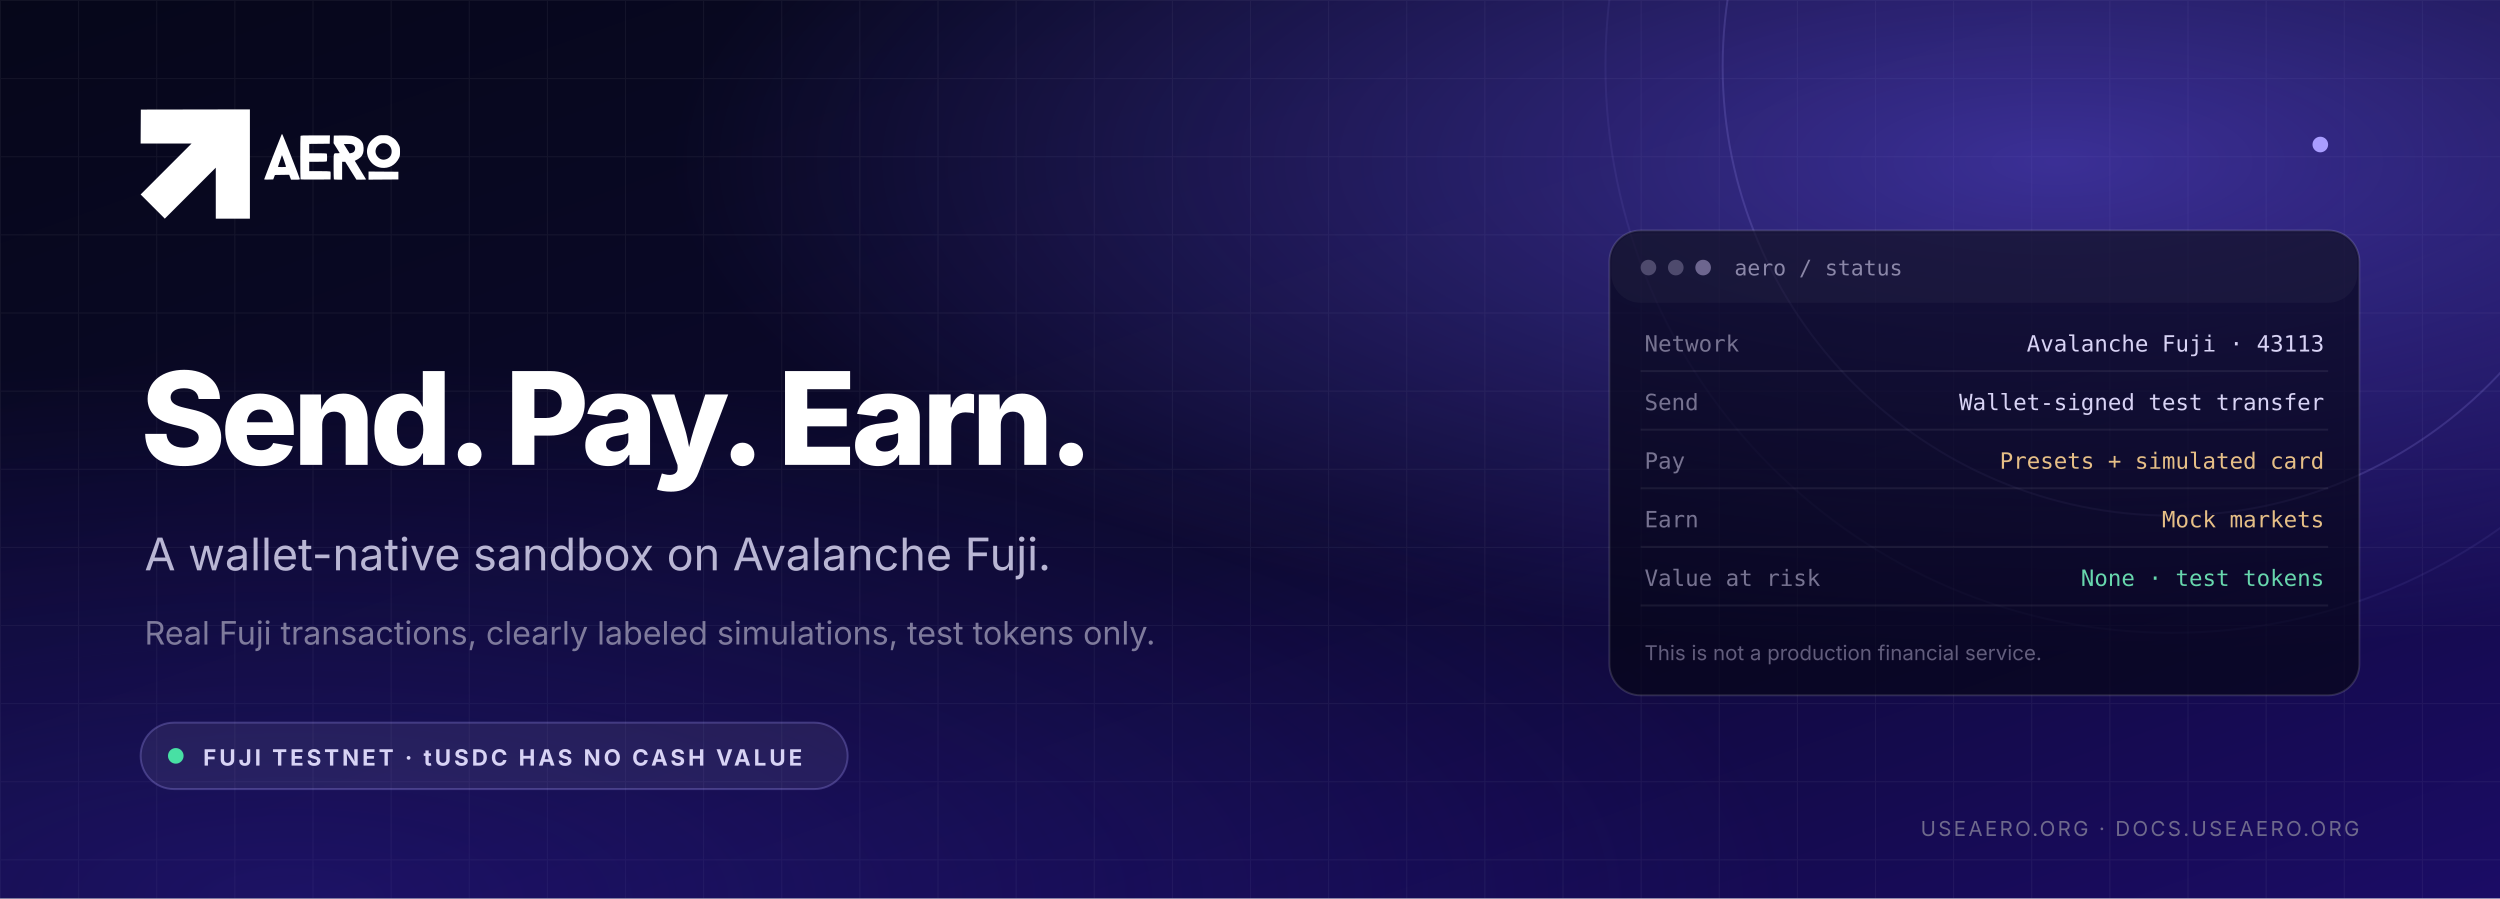
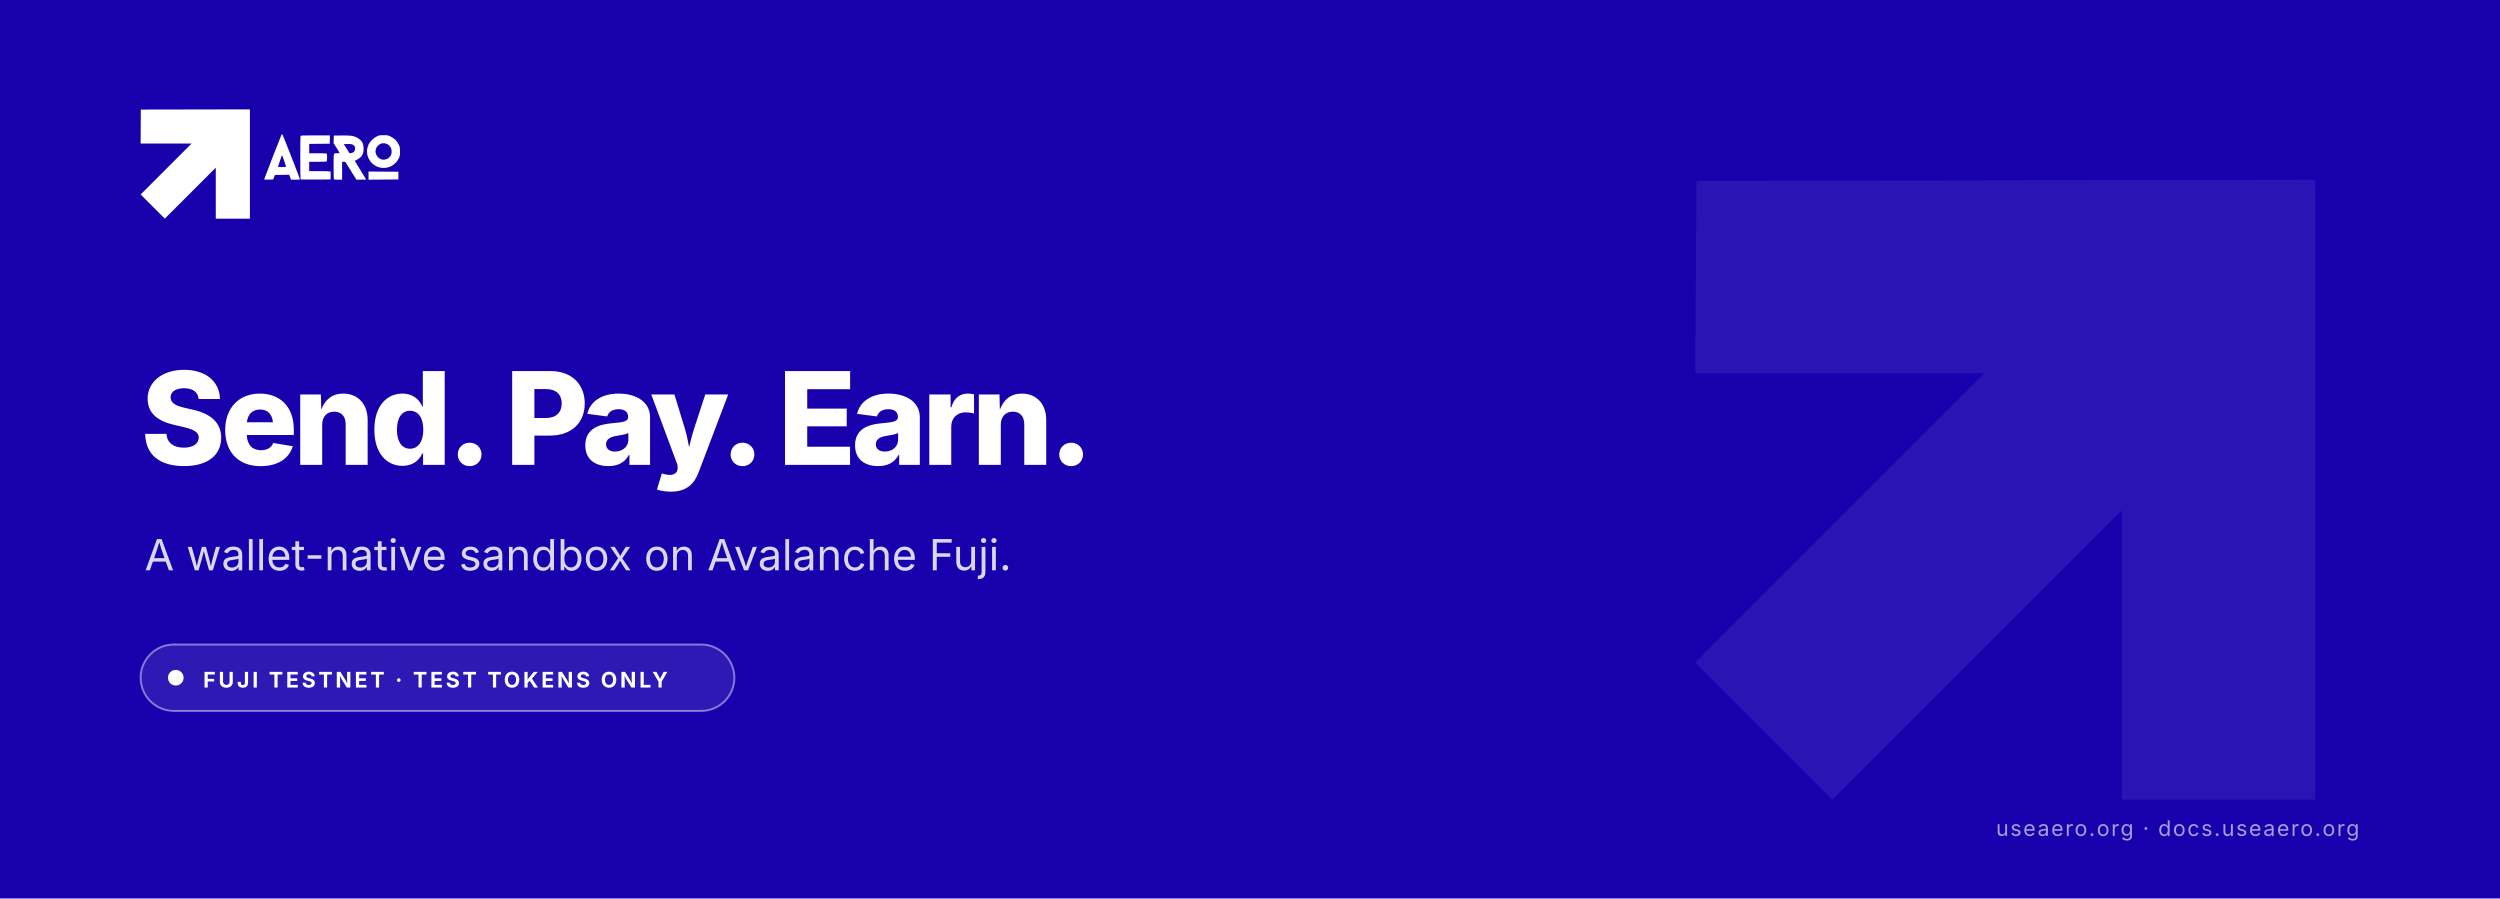
<svg xmlns="http://www.w3.org/2000/svg" viewBox="0 0 1280 460" width="1280" height="460" role="img" aria-labelledby="heroTitle heroDesc">
-   <defs>
-     <linearGradient id="bg" x1="0" y1="0" x2="1" y2="1">
-       <stop offset="0" stop-color="#06071a" />
-       <stop offset="0.55" stop-color="#0c092e" />
-       <stop offset="1" stop-color="#1b0c66" />
-     </linearGradient>
-     <radialGradient id="glowA" cx="0.82" cy="0.18" r="0.55">
-       <stop offset="0" stop-color="#6a55ff" stop-opacity="0.5" />
-       <stop offset="1" stop-color="#6a55ff" stop-opacity="0" />
-     </radialGradient>
-     <radialGradient id="glowB" cx="0.12" cy="1" r="0.6">
-       <stop offset="0" stop-color="#3b23c9" stop-opacity="0.35" />
-       <stop offset="1" stop-color="#3b23c9" stop-opacity="0" />
-     </radialGradient>
-     <pattern id="grid" width="40" height="40" patternUnits="userSpaceOnUse">
-       <path d="M40 0H0V40" fill="none" stroke="#ffffff" stroke-opacity="0.05" stroke-width="1" />
-     </pattern>
-   </defs>
-   <g>
-     <rect width="1280" height="460" fill="url(#bg)" />
-     <rect width="1280" height="460" fill="url(#grid)" />
-     <rect width="1280" height="460" fill="url(#glowA)" />
-     <rect width="1280" height="460" fill="url(#glowB)" />
-     <circle cx="1112" cy="34" r="230" fill="none" stroke="#a99dff" stroke-opacity="0.18" />
-     <circle cx="1112" cy="34" r="290" fill="none" stroke="#a99dff" stroke-opacity="0.08" />
-     <circle cx="1188" cy="74" r="4" fill="#a99dff" />
-     <g transform="translate(72 56) scale(0.208)" fill="#ffffff">
-       <path fill-rule="evenodd" d="M29.75 239.25 L0.00 209.51 L62.75 146.75 L125.49 84.00 L62.74 84.00 L-0.02 84.00 L0.24 42.25 L0.50 0.50 L134.75 0.25 L269.00 -0.01 L269.00 134.50 L269.00 269.00 L227.00 269.00 L185.00 269.00 L185.00 206.25 L185.00 143.51 L122.25 206.25 L59.49 269.00 L29.75 239.25 Z M304.00 172.40 C304.00 171.15 346.29 62.51 347.15 61.55 C347.68 60.95 348.38 60.98 349.02 61.62 C350.10 62.70 390.92 166.96 391.74 170.75 C392.23 172.98 392.12 173.00 381.17 173.00 L370.11 173.00 L367.91 166.98 L365.72 160.96 L348.16 161.23 L330.60 161.50 L328.50 167.00 L326.40 172.50 L315.20 172.78 C309.04 172.94 304.00 172.77 304.00 172.40 Z M393.68 172.35 C392.84 171.50 392.77 67.77 393.61 65.58 C394.14 64.18 398.30 64.00 430.14 64.00 L466.07 64.00 L465.78 74.25 L465.50 84.50 L440.25 84.77 L415.00 85.03 L415.00 96.52 L415.00 108.00 L435.42 108.00 C446.65 108.00 456.55 108.27 457.42 108.61 C458.70 109.10 459.00 110.95 459.00 118.50 C459.00 126.05 458.70 127.90 457.42 128.39 C456.55 128.73 446.65 129.00 435.42 129.00 L415.00 129.00 L415.00 140.50 L415.00 152.00 L440.25 152.02 C454.14 152.02 466.08 152.40 466.79 152.85 C467.73 153.44 468.00 156.22 467.79 163.08 L467.50 172.50 L430.93 172.76 C410.81 172.91 394.05 172.72 393.68 172.35 Z M475.67 172.33 C475.30 171.97 475.00 157.61 475.00 140.44 C475.00 105.03 474.17 108.00 484.08 108.00 C487.34 108.00 490.00 107.76 490.00 107.47 C490.00 107.18 486.61 101.60 482.46 95.07 L474.92 83.19 L475.21 73.85 L475.50 64.50 L494.00 64.21 C504.35 64.05 515.36 64.40 519.00 65.02 C531.55 67.14 541.61 73.59 546.26 82.50 C549.16 88.06 549.84 100.96 547.59 107.74 C544.81 116.11 540.00 120.56 527.18 126.65 C527.01 126.73 533.20 136.92 540.93 149.29 C548.67 161.65 555.00 172.05 555.00 172.39 C555.00 172.72 549.63 173.00 543.06 173.00 L531.13 173.00 L517.39 151.00 L503.65 129.00 L499.82 129.00 L496.00 129.00 L496.00 151.00 L496.00 173.00 L486.17 173.00 C480.76 173.00 476.03 172.70 475.67 172.33 Z M561.00 163.00 L561.00 152.98 L597.75 153.24 L634.50 153.50 L634.50 163.00 L634.50 172.50 L597.75 172.76 L561.00 173.02 L561.00 163.00 Z M592.58 143.79 C570.38 140.93 554.01 119.11 557.74 97.34 C558.35 93.75 560.08 88.39 561.59 85.40 C565.09 78.49 573.80 70.19 581.50 66.44 C586.97 63.77 588.43 63.51 598.05 63.51 C608.23 63.50 608.85 63.63 616.23 67.27 C625.25 71.73 630.83 77.47 635.39 87.00 C638.26 93.00 638.50 94.31 638.50 104.00 C638.50 113.40 638.22 115.08 635.78 120.03 C627.42 137.06 610.90 146.15 592.58 143.79 Z M358.00 141.22 C358.00 140.80 355.80 133.93 353.11 125.97 C350.36 117.82 347.97 112.16 347.63 113.00 C346.54 115.75 338.00 141.02 338.00 141.51 C338.00 141.78 342.50 142.00 348.00 142.00 C353.50 142.00 358.00 141.65 358.00 141.22 Z M605.11 122.46 C613.90 119.36 618.63 111.58 617.80 101.59 C616.45 85.37 597.55 77.55 585.44 88.19 C581.25 91.87 579.28 95.37 578.43 100.69 C577.09 109.10 582.34 118.43 590.49 122.14 C595.42 124.38 599.43 124.47 605.11 122.46 Z M523.65 105.49 C528.28 102.46 529.49 94.16 525.95 89.66 C523.16 86.11 518.05 84.81 508.33 85.19 L500.15 85.50 L507.26 96.85 L514.36 108.20 L517.78 107.65 C519.67 107.34 522.31 106.37 523.65 105.49 Z" />
-     </g>
-     <text x="72" y="238" fill="#ffffff" font-family="Inter, -apple-system, 'Segoe UI', Helvetica, Arial, sans-serif" font-size="66" font-weight="800" letter-spacing="-2.6">Send. Pay. Earn.</text>
-     <text x="74" y="292" fill="#b9b6d4" font-family="Inter, -apple-system, 'Segoe UI', Helvetica, Arial, sans-serif" font-size="23">A wallet-native sandbox on Avalanche Fuji.</text>
-     <text x="74" y="330" fill="#7f7b9c" font-family="Inter, -apple-system, 'Segoe UI', Helvetica, Arial, sans-serif" font-size="16.5">Real Fuji transactions, clearly labeled simulations, test tokens only.</text>
-     <g transform="translate(72 370)">
-       <rect width="362" height="34" rx="17" fill="#ffffff" fill-opacity="0.07" stroke="#a99dff" stroke-opacity="0.28" />
-       <circle cx="18" cy="17" r="4" fill="#48e0a4" />
-       <text x="32" y="22" fill="#d8d3f5" font-family="Inter, -apple-system, 'Segoe UI', Helvetica, Arial, sans-serif" font-size="11.5" font-weight="700" letter-spacing="1.5">FUJI TESTNET · tUSDC HAS NO CASH VALUE</text>
-     </g>
-     <g transform="translate(824 118)">
-       <rect width="384" height="238" rx="16" fill="#050514" fill-opacity="0.66" stroke="#ffffff" stroke-opacity="0.14" />
-       <rect x="1" y="1" width="382" height="36" rx="15" fill="#ffffff" fill-opacity="0.035" />
-       <circle cx="20" cy="19" r="4" fill="#4e4a6d" />
-       <circle cx="34" cy="19" r="4" fill="#4e4a6d" />
-       <circle cx="48" cy="19" r="4" fill="#6d668f" />
-       <text x="64" y="23" fill="#8b87a8" font-family="ui-monospace, 'Cascadia Code', Consolas, monospace" font-size="11">aero / status</text>
-       <g font-family="ui-monospace, 'Cascadia Code', Consolas, monospace" font-size="11.5">
-         <line x1="16" y1="72" x2="368" y2="72" stroke="#ffffff" stroke-opacity="0.07" />
-         <text x="18" y="62" fill="#777391">Network</text>
-         <text x="366" y="62" fill="#d8d3f5" text-anchor="end">Avalanche Fuji · 43113</text>
-         <line x1="16" y1="102" x2="368" y2="102" stroke="#ffffff" stroke-opacity="0.07" />
-         <text x="18" y="92" fill="#777391">Send</text>
-         <text x="366" y="92" fill="#d8d3f5" text-anchor="end">Wallet-signed test transfer</text>
-         <line x1="16" y1="132" x2="368" y2="132" stroke="#ffffff" stroke-opacity="0.07" />
-         <text x="18" y="122" fill="#777391">Pay</text>
-         <text x="366" y="122" fill="#e6bf86" text-anchor="end">Presets + simulated card</text>
-         <line x1="16" y1="162" x2="368" y2="162" stroke="#ffffff" stroke-opacity="0.07" />
-         <text x="18" y="152" fill="#777391">Earn</text>
-         <text x="366" y="152" fill="#e6bf86" text-anchor="end">Mock markets</text>
-         <line x1="16" y1="192" x2="368" y2="192" stroke="#ffffff" stroke-opacity="0.07" />
-         <text x="18" y="182" fill="#777391">Value at risk</text>
-         <text x="366" y="182" fill="#67d7ad" text-anchor="end">None · test tokens</text>
-       </g>
-       <text x="18" y="220" fill="#625d7c" font-family="Inter, -apple-system, 'Segoe UI', Helvetica, Arial, sans-serif" font-size="10.5">This is not a production financial service.</text>
-     </g>
-     <text x="1208" y="428" fill="#6f6a8c" text-anchor="end" font-family="Inter, -apple-system, 'Segoe UI', Helvetica, Arial, sans-serif" font-size="10.5" letter-spacing="1.2">USEAERO.ORG · DOCS.USEAERO.ORG</text>
+   <rect width="1280" height="460" fill="#1800AD" />
+   <path fill="#FFFFFF" fill-opacity="0.08" d="M29.75 239.25 L0.00 209.51 L62.75 146.75 L125.49 84.00 L62.74 84.00 L-0.02 84.00 L0.24 42.25 L0.50 0.50 L134.75 0.25 L269.00 -0.01 L269.00 134.50 L269.00 269.00 L227.00 269.00 L185.00 269.00 L185.00 206.25 L185.00 143.51 L122.25 206.25 L59.49 269.00 L29.75 239.25 Z" transform="translate(868 92) scale(1.18)" />
+   <g transform="translate(72 56) scale(0.208)" fill="#FFFFFF">
+     <path fill-rule="evenodd" d="M29.75 239.25 L0.00 209.51 L62.75 146.75 L125.49 84.00 L62.74 84.00 L-0.02 84.00 L0.24 42.25 L0.50 0.50 L134.75 0.25 L269.00 -0.01 L269.00 134.50 L269.00 269.00 L227.00 269.00 L185.00 269.00 L185.00 206.25 L185.00 143.51 L122.25 206.25 L59.49 269.00 L29.75 239.25 Z M304.00 172.40 C304.00 171.15 346.29 62.51 347.15 61.55 C347.68 60.95 348.38 60.98 349.02 61.62 C350.10 62.70 390.92 166.96 391.74 170.75 C392.23 172.98 392.12 173.00 381.17 173.00 L370.11 173.00 L367.91 166.98 L365.72 160.96 L348.16 161.23 L330.60 161.50 L328.50 167.00 L326.40 172.50 L315.20 172.78 C309.04 172.94 304.00 172.77 304.00 172.40 Z M393.68 172.35 C392.84 171.50 392.77 67.77 393.61 65.58 C394.14 64.18 398.30 64.00 430.14 64.00 L466.07 64.00 L465.78 74.25 L465.50 84.50 L440.25 84.77 L415.00 85.03 L415.00 96.52 L415.00 108.00 L435.42 108.00 C446.65 108.00 456.55 108.27 457.42 108.61 C458.70 109.10 459.00 110.95 459.00 118.50 C459.00 126.05 458.70 127.90 457.42 128.39 C456.55 128.73 446.65 129.00 435.42 129.00 L415.00 129.00 L415.00 140.50 L415.00 152.00 L440.25 152.02 C454.14 152.02 466.08 152.40 466.79 152.85 C467.73 153.44 468.00 156.22 467.79 163.08 L467.50 172.50 L430.93 172.76 C410.81 172.91 394.05 172.72 393.68 172.35 Z M475.67 172.33 C475.30 171.97 475.00 157.61 475.00 140.44 C475.00 105.03 474.17 108.00 484.08 108.00 C487.34 108.00 490.00 107.76 490.00 107.47 C490.00 107.18 486.61 101.60 482.46 95.07 L474.92 83.19 L475.21 73.85 L475.50 64.50 L494.00 64.21 C504.35 64.05 515.36 64.40 519.00 65.02 C531.55 67.14 541.61 73.59 546.26 82.50 C549.16 88.06 549.84 100.96 547.59 107.74 C544.81 116.11 540.00 120.56 527.18 126.65 C527.01 126.73 533.20 136.92 540.93 149.29 C548.67 161.65 555.00 172.05 555.00 172.39 C555.00 172.72 549.63 173.00 543.06 173.00 L531.13 173.00 L517.39 151.00 L503.65 129.00 L499.82 129.00 L496.00 129.00 L496.00 151.00 L496.00 173.00 L486.17 173.00 C480.76 173.00 476.03 172.70 475.67 172.33 Z M561.00 163.00 L561.00 152.98 L597.75 153.24 L634.50 153.50 L634.50 163.00 L634.50 172.50 L597.75 172.76 L561.00 173.02 L561.00 163.00 Z M592.58 143.79 C570.38 140.93 554.01 119.11 557.74 97.34 C558.35 93.75 560.08 88.39 561.59 85.40 C565.09 78.49 573.80 70.19 581.50 66.44 C586.97 63.77 588.43 63.51 598.05 63.51 C608.23 63.50 608.85 63.63 616.23 67.27 C625.25 71.73 630.83 77.47 635.39 87.00 C638.26 93.00 638.50 94.31 638.50 104.00 C638.50 113.40 638.22 115.08 635.78 120.03 C627.42 137.06 610.90 146.15 592.58 143.79 Z M358.00 141.22 C358.00 140.80 355.80 133.93 353.11 125.97 C350.36 117.82 347.97 112.16 347.63 113.00 C346.54 115.75 338.00 141.02 338.00 141.51 C338.00 141.78 342.50 142.00 348.00 142.00 C353.50 142.00 358.00 141.65 358.00 141.22 Z M605.11 122.46 C613.90 119.36 618.63 111.58 617.80 101.59 C616.45 85.37 597.55 77.55 585.44 88.19 C581.25 91.87 579.28 95.37 578.43 100.69 C577.09 109.10 582.34 118.43 590.49 122.14 C595.42 124.38 599.43 124.47 605.11 122.46 Z M523.65 105.49 C528.28 102.46 529.49 94.16 525.95 89.66 C523.16 86.11 518.05 84.81 508.33 85.19 L500.15 85.50 L507.26 96.85 L514.36 108.20 L517.78 107.65 C519.67 107.34 522.31 106.37 523.65 105.49 Z" />
  </g>
+   <text x="72" y="238" fill="#FFFFFF" font-family="Inter, -apple-system, 'Segoe UI', Helvetica, Arial, sans-serif" font-size="66" font-weight="800" letter-spacing="-2.6">Send. Pay. Earn.</text>
+   <text x="74" y="292" fill="#FFFFFF" fill-opacity="0.84" font-family="Inter, -apple-system, 'Segoe UI', Helvetica, Arial, sans-serif" font-size="22">A wallet-native sandbox on Avalanche Fuji.</text>
+   <g transform="translate(72 330)">
+     <rect width="304" height="34" rx="17" fill="#FFFFFF" fill-opacity="0.10" stroke="#FFFFFF" stroke-opacity="0.45" />
+     <circle cx="18" cy="17" r="4" fill="#FFFFFF" />
+     <text x="32" y="22" fill="#FFFFFF" font-family="Inter, -apple-system, 'Segoe UI', Helvetica, Arial, sans-serif" font-size="11" font-weight="700" letter-spacing="1.4">FUJI TESTNET · TEST TOKENS ONLY</text>
+   </g>
+   <text x="1208" y="428" fill="#FFFFFF" fill-opacity="0.62" text-anchor="end" font-family="Inter, -apple-system, 'Segoe UI', Helvetica, Arial, sans-serif" font-size="11" letter-spacing="0.8">useaero.org · docs.useaero.org</text>
</svg>
